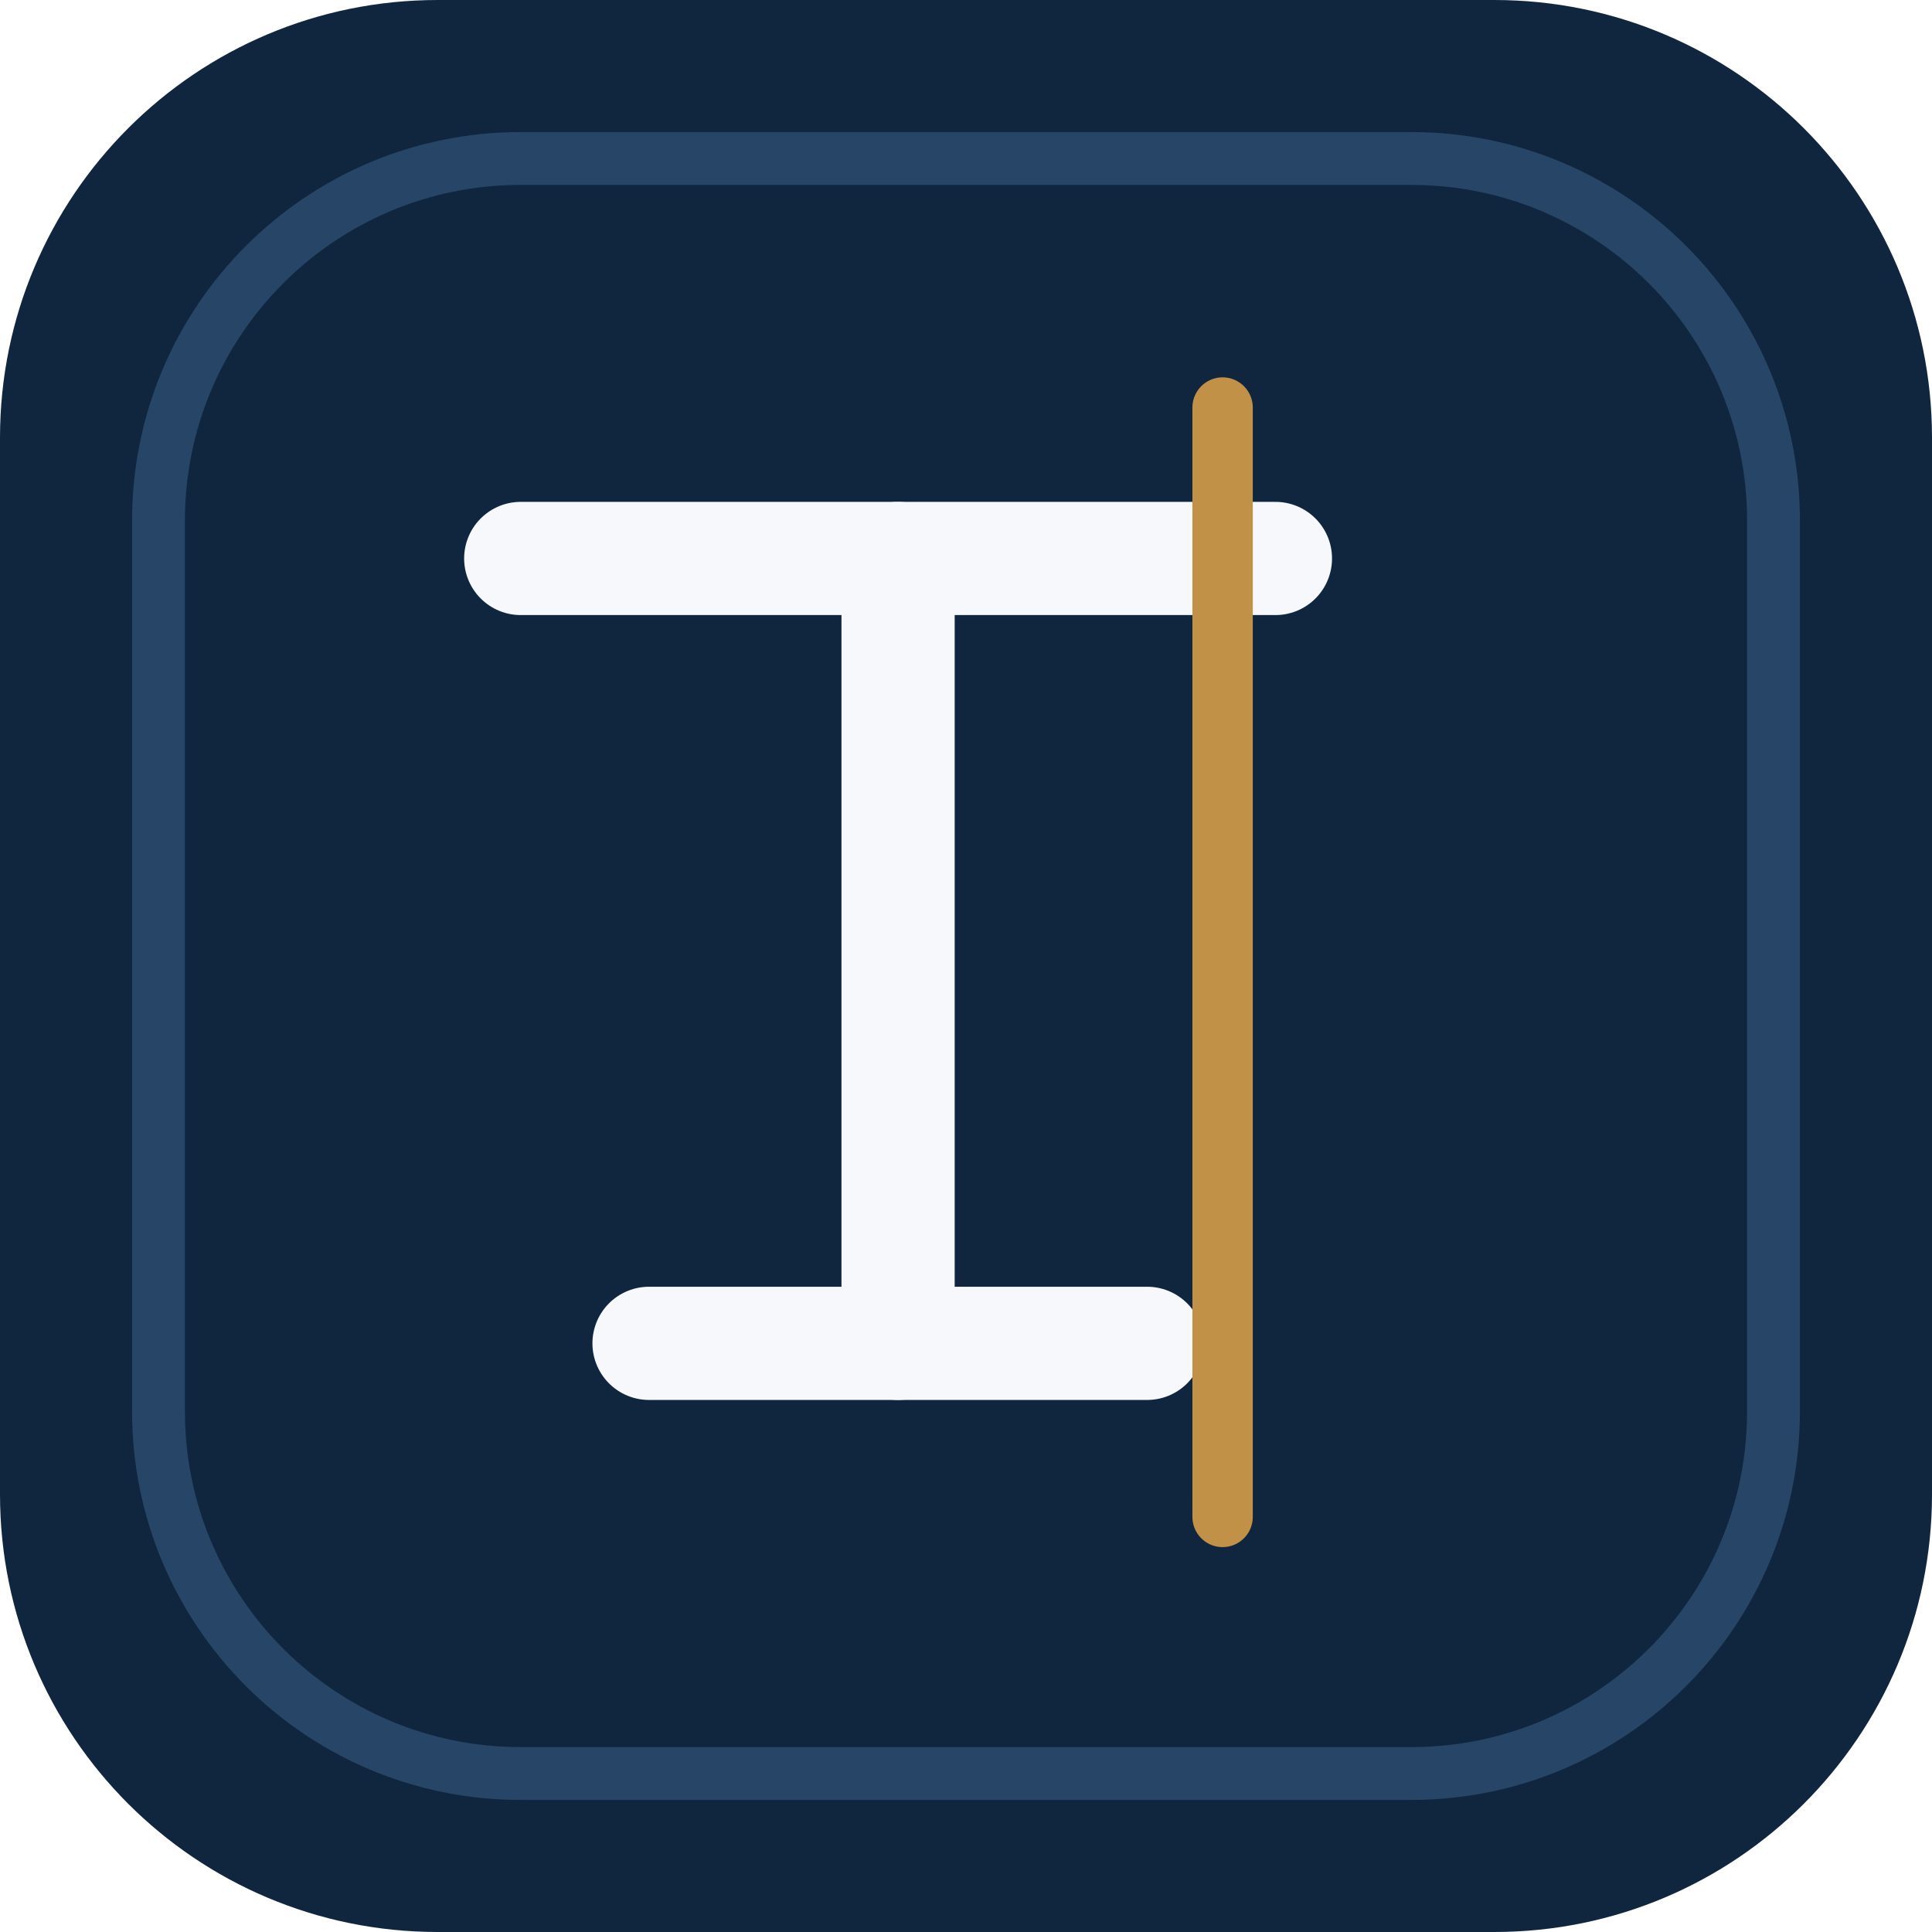
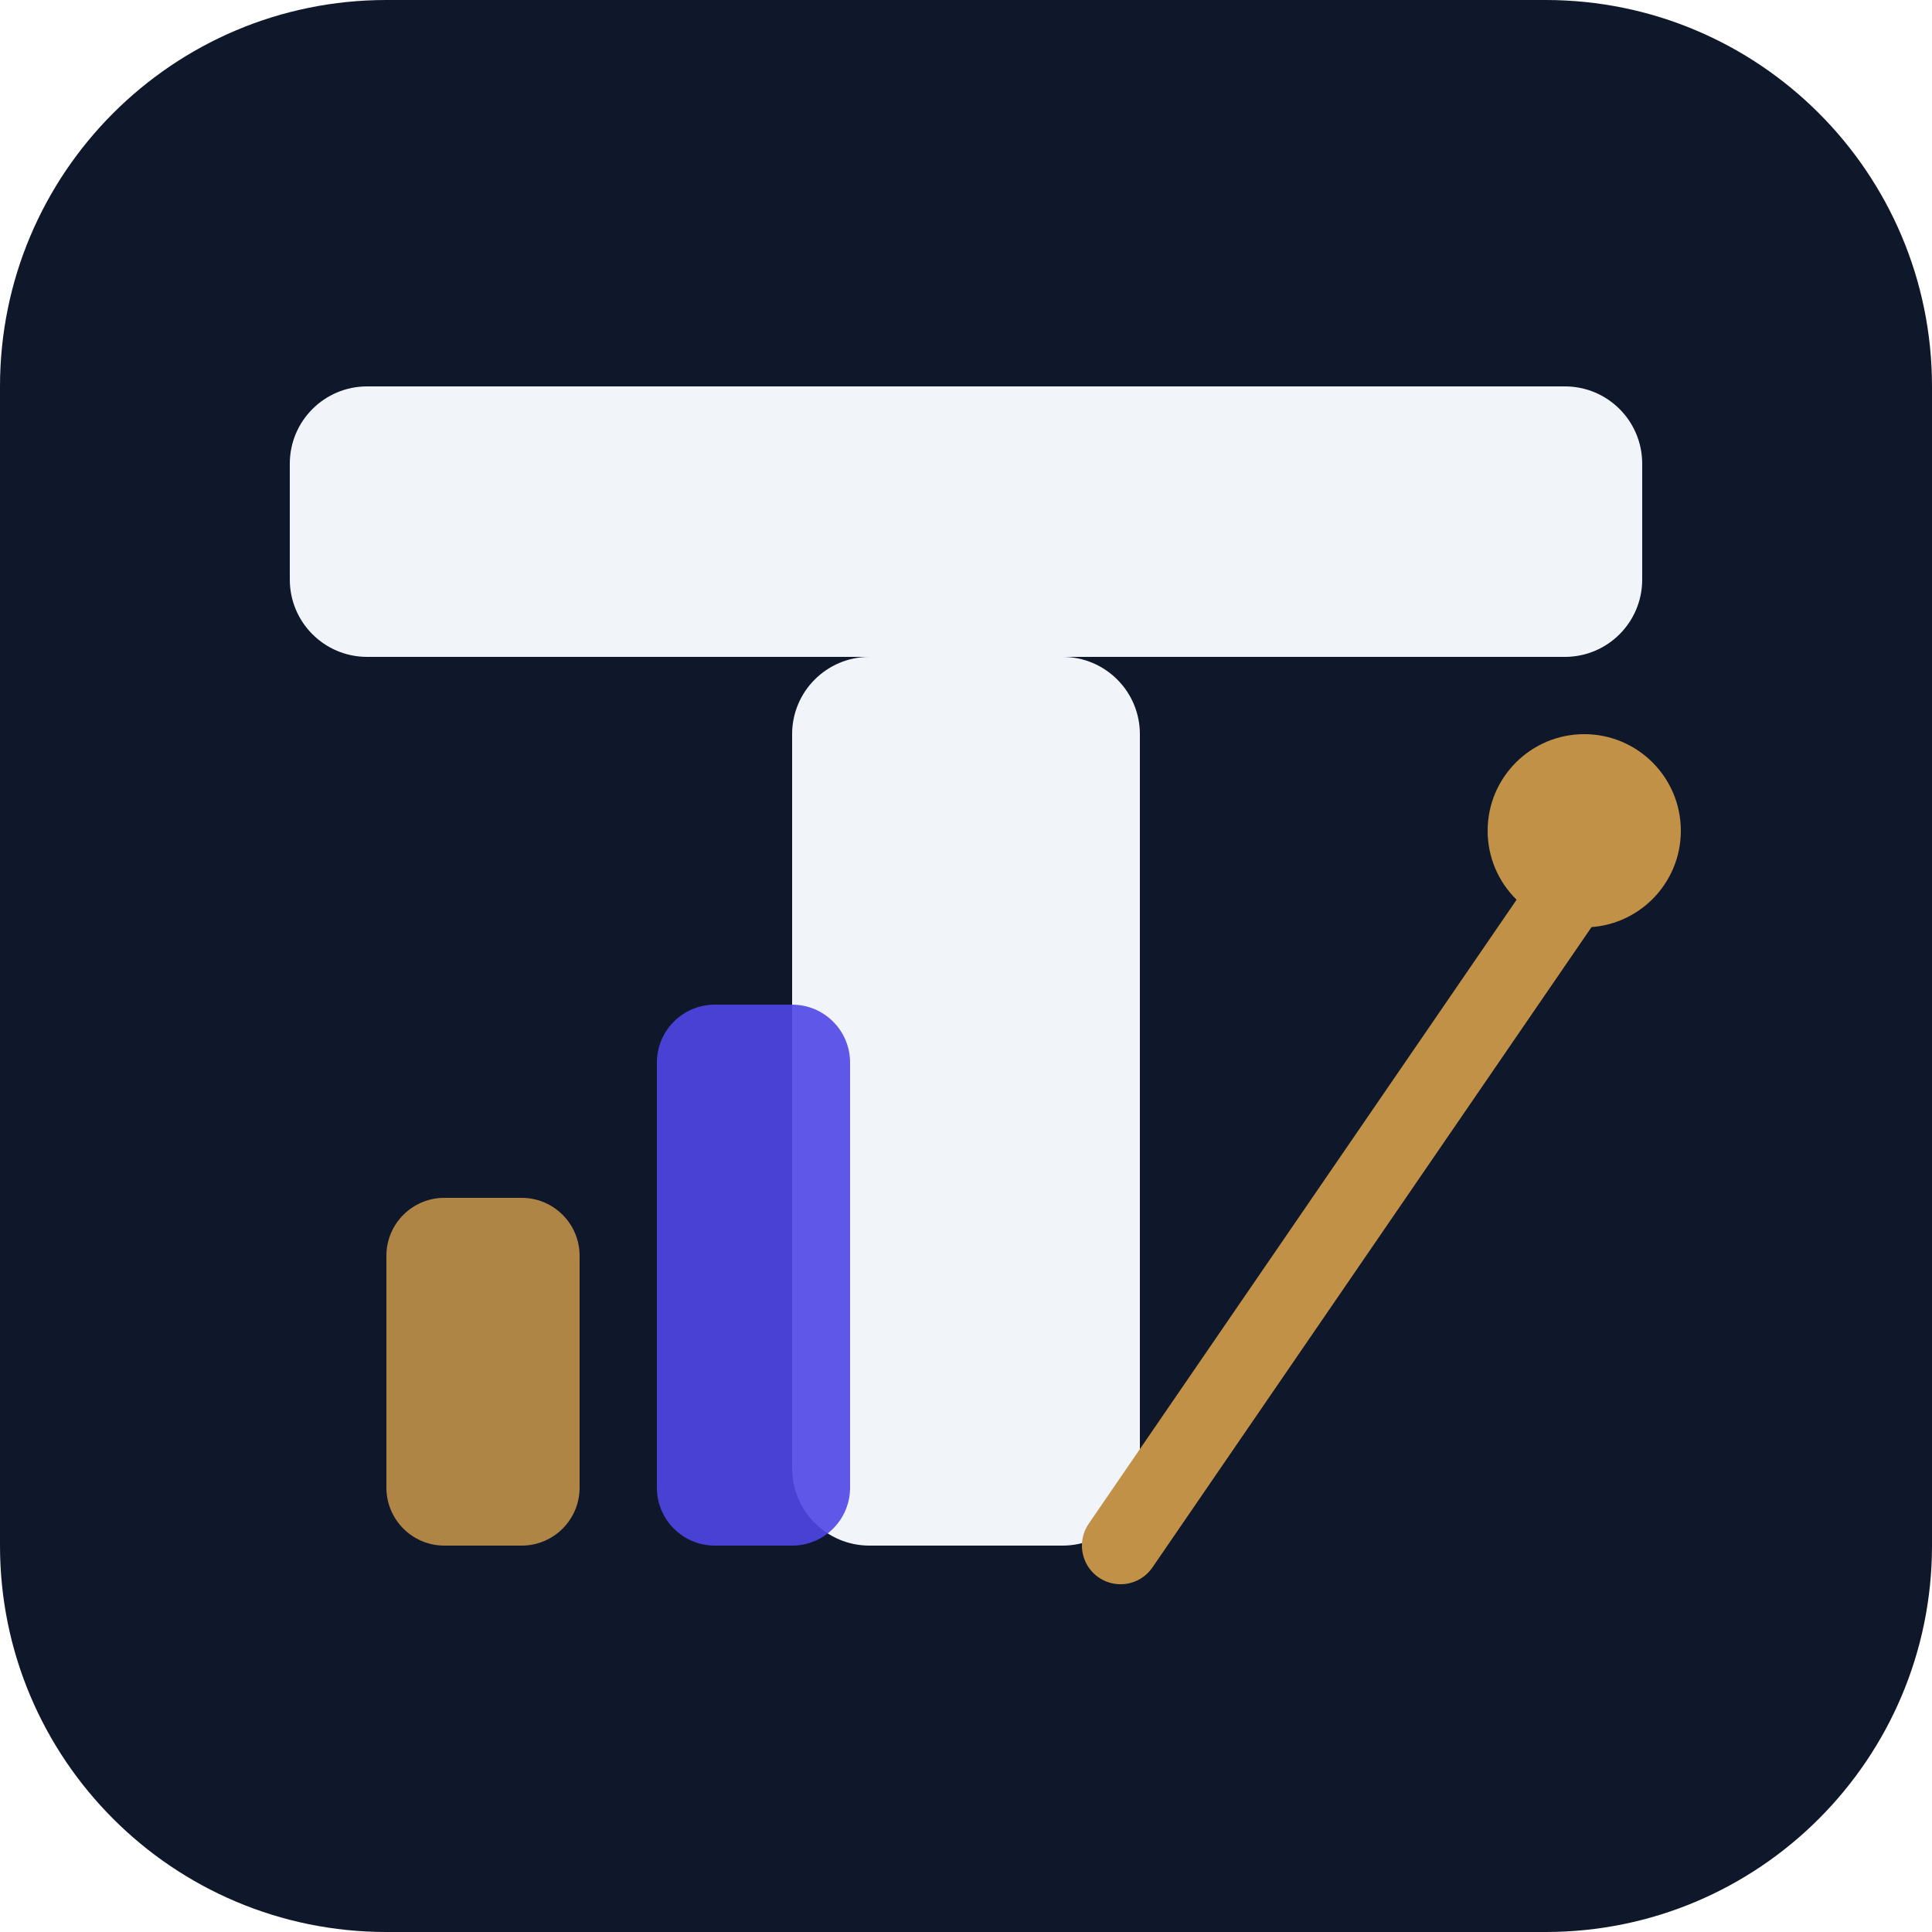
- <svg xmlns="http://www.w3.org/2000/svg" viewBox="0 0 512 512" fill="none">
-   <rect width="512" height="512" rx="116" fill="#10263F" />
-   <rect x="42" y="42" width="428" height="428" rx="96" stroke="#274566" stroke-width="14" />
-   <path d="M138 148H338" stroke="#F6F8FB" stroke-width="30" stroke-linecap="round" />
-   <path d="M238 148V356" stroke="#F6F8FB" stroke-width="30" stroke-linecap="round" />
-   <path d="M172 356H304" stroke="#F6F8FB" stroke-width="30" stroke-linecap="round" />
-   <path d="M324 108V402" stroke="#C19148" stroke-width="16" stroke-linecap="round" />
+ <svg xmlns="http://www.w3.org/2000/svg" viewBox="0 0 100 100" width="100" height="100">
+   <rect width="100" height="100" rx="20" fill="#0f172a" />
+   <rect x="15" y="20" width="70" height="14" rx="4" fill="#f1f5f9" />
+   <rect x="41" y="34" width="18" height="46" rx="4" fill="#f1f5f9" />
+   <rect x="20" y="62" width="10" height="18" rx="3" fill="#c19148" opacity="0.9" />
+   <rect x="34" y="52" width="10" height="28" rx="3" fill="#4f46e5" opacity="0.9" />
+   <line x1="58" y1="80" x2="82" y2="45" stroke="#c19148" stroke-width="4" stroke-linecap="round" />
+   <circle cx="82" cy="43" r="5" fill="#c19148" />
</svg>
